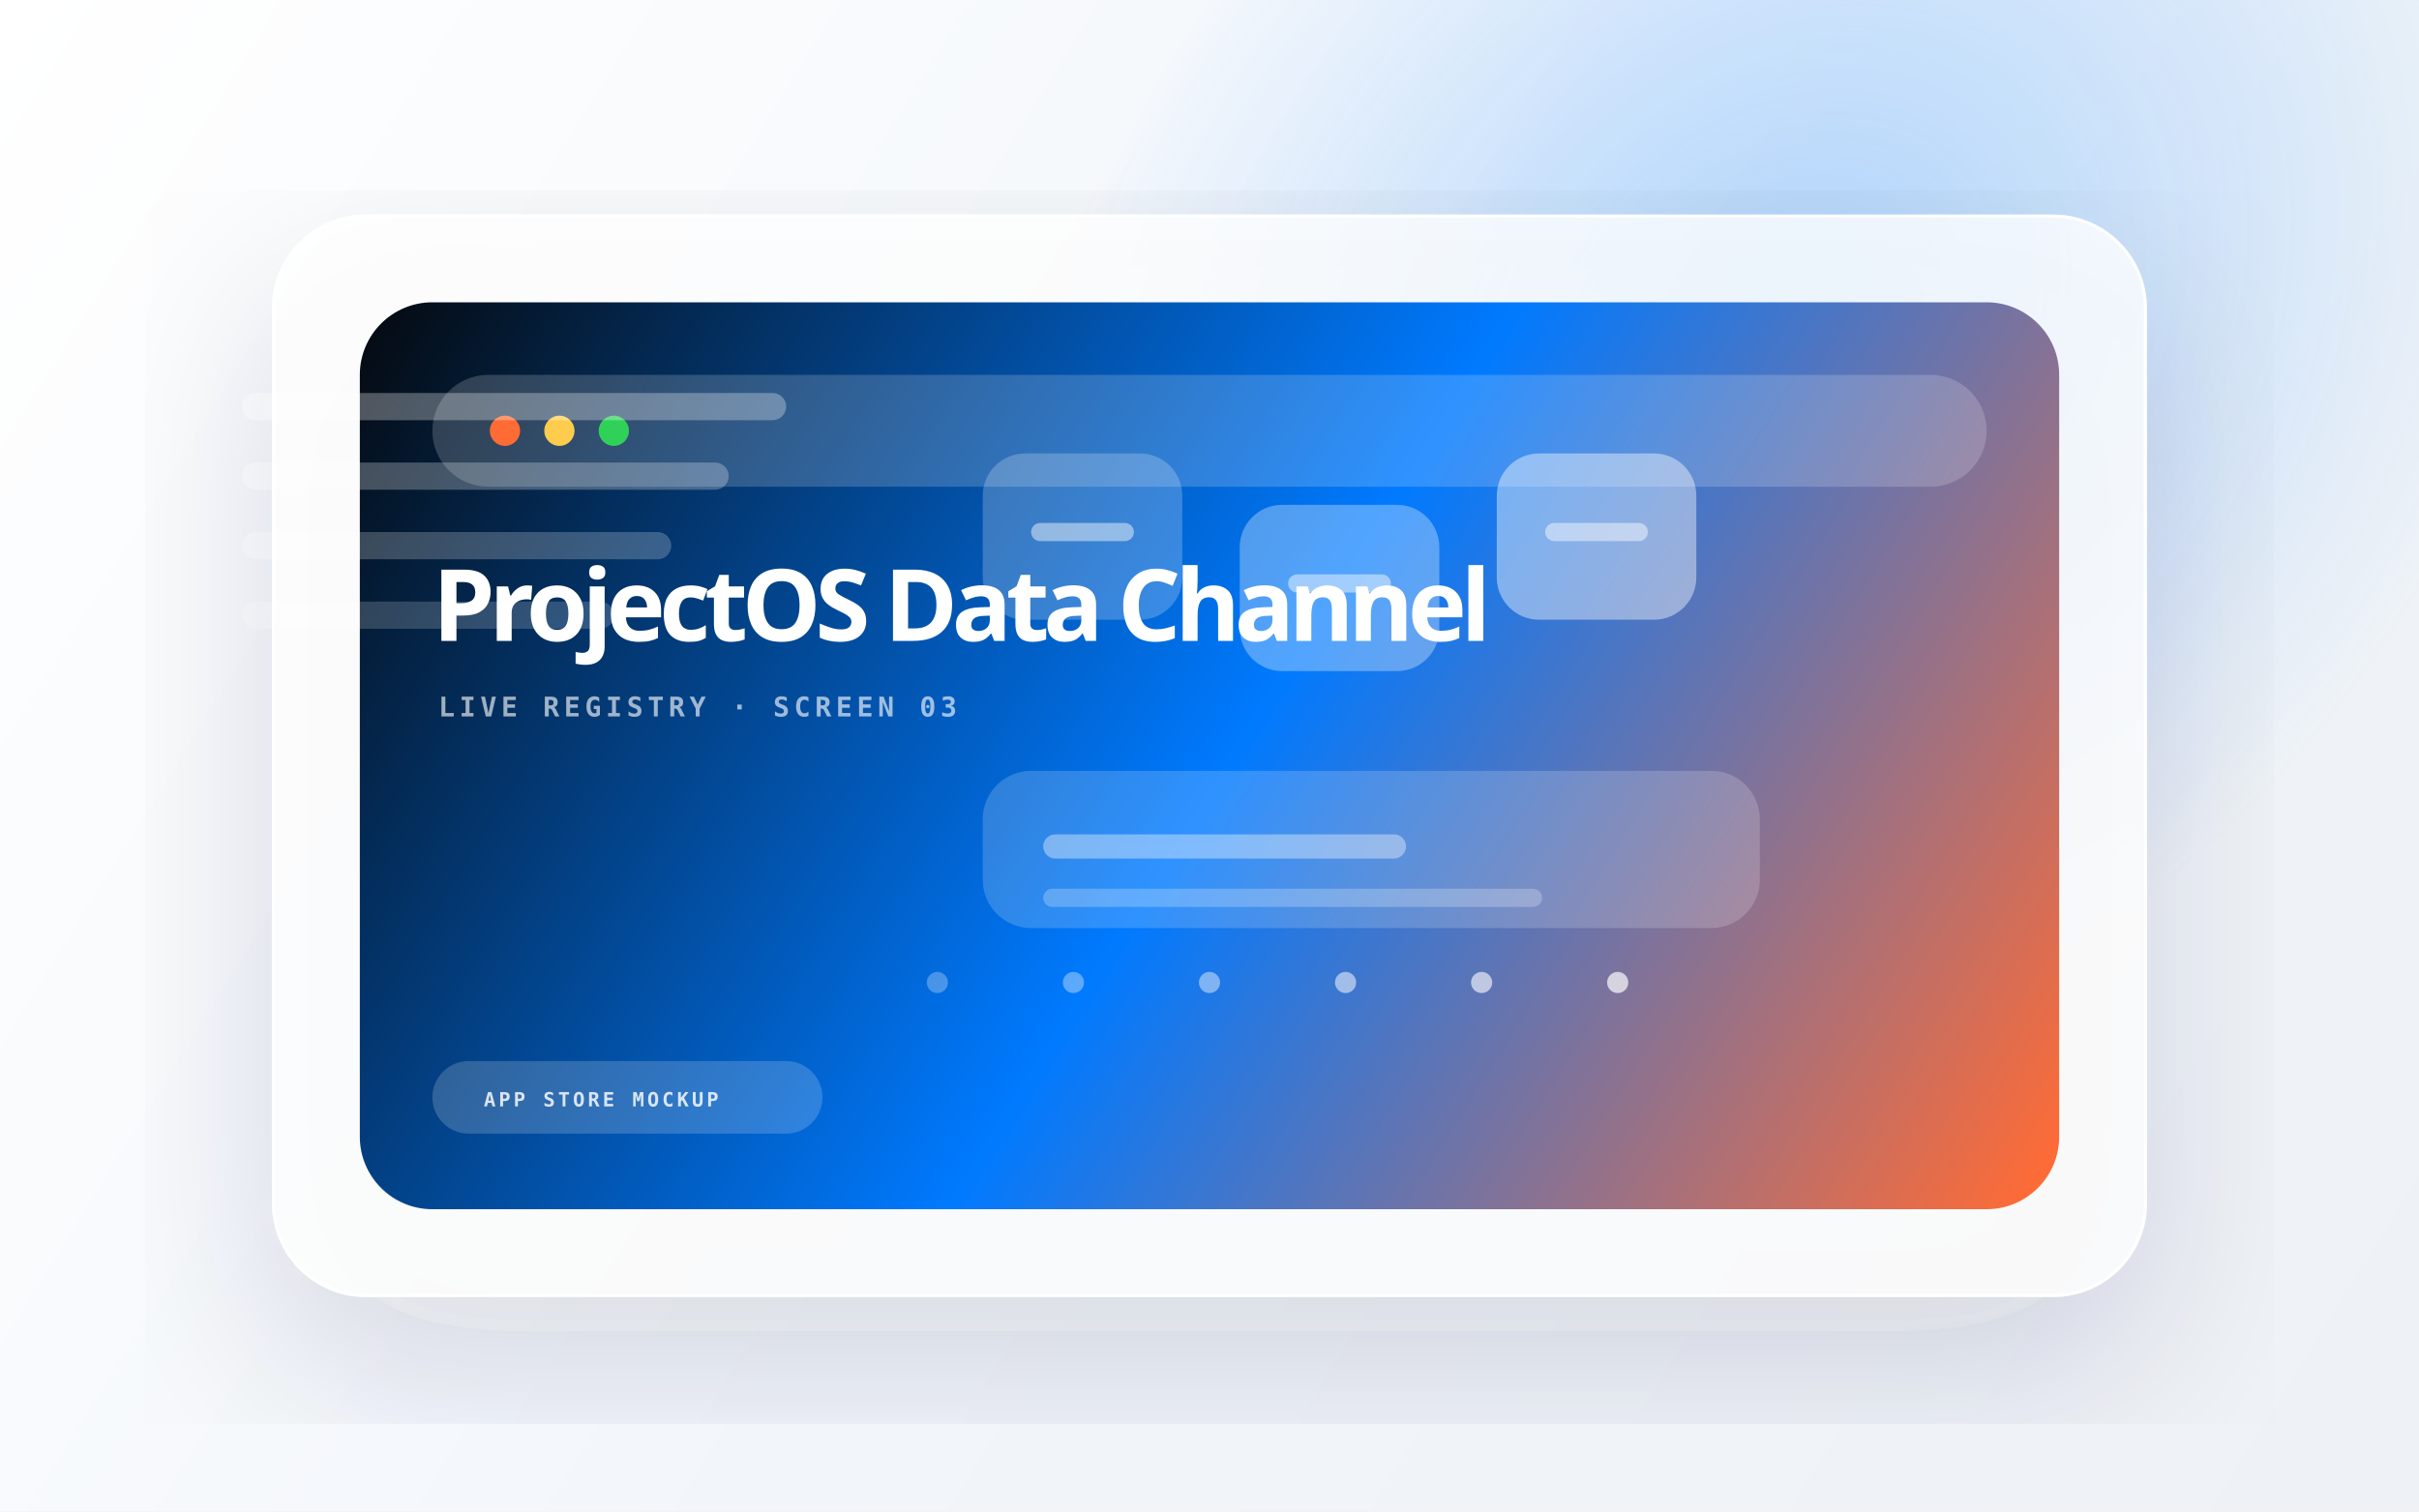
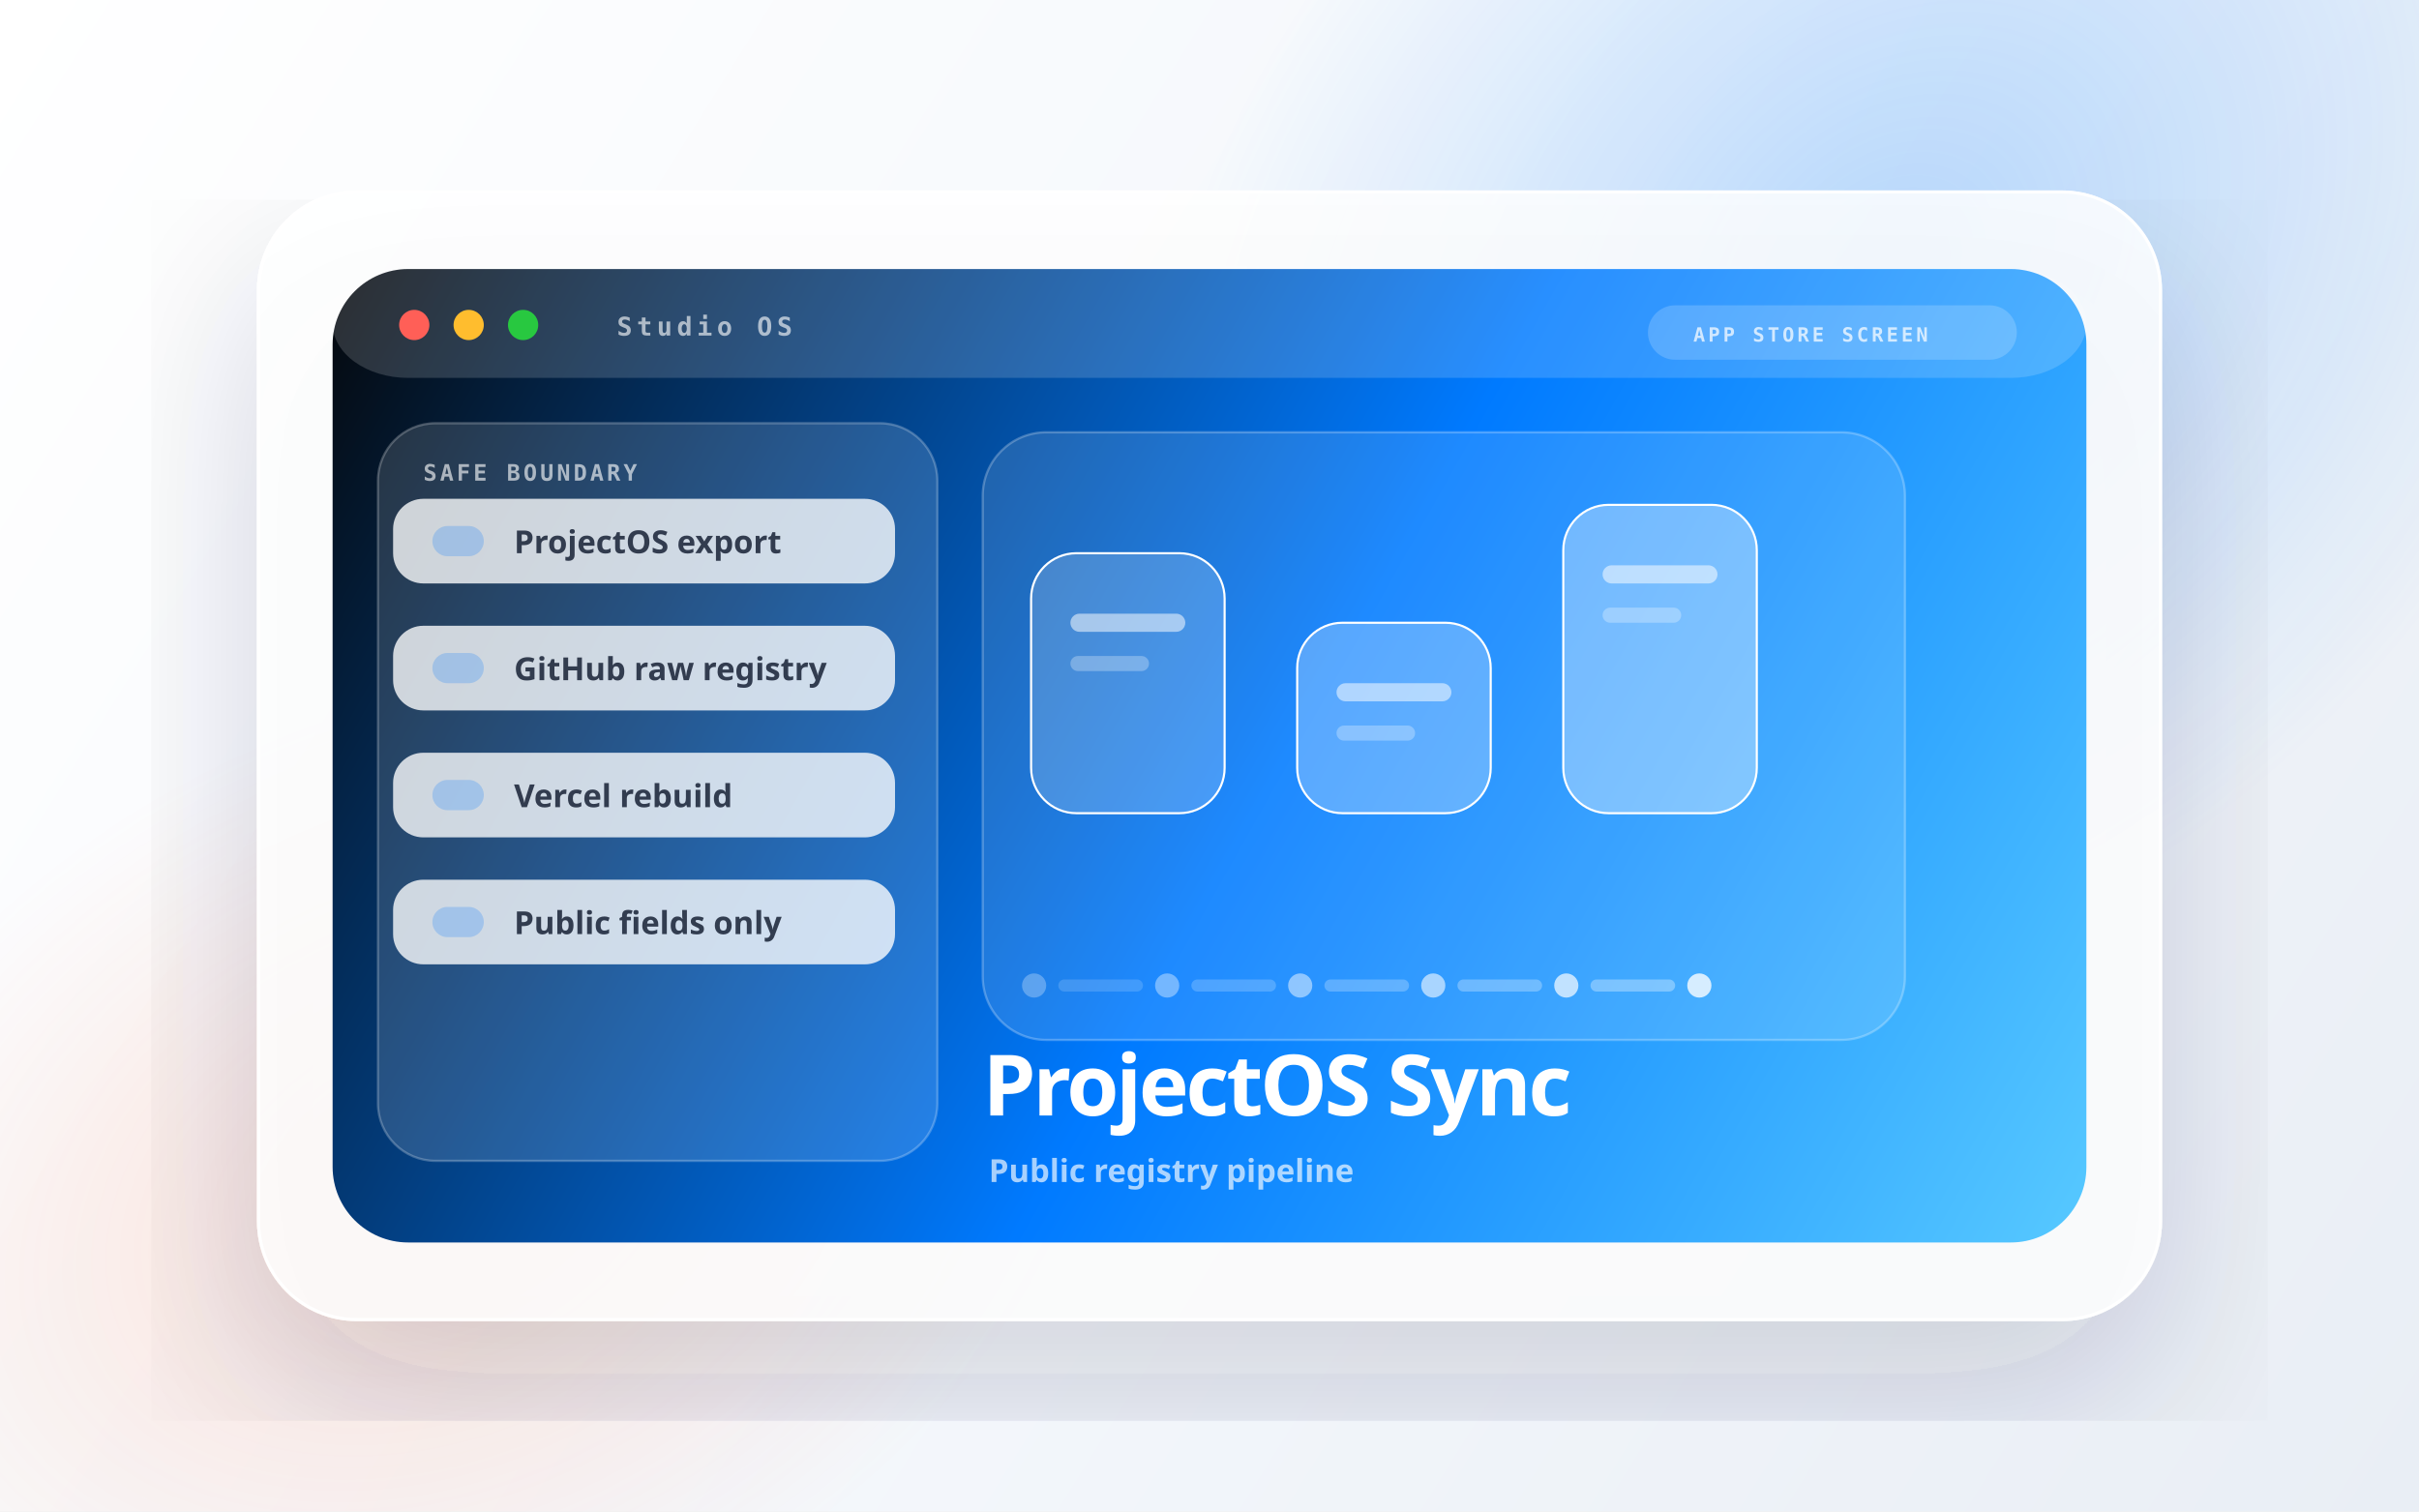
<svg xmlns="http://www.w3.org/2000/svg" width="1600" height="1000" viewBox="0 0 1600 1000" fill="none">
  <defs>
    <linearGradient id="bg" x1="0" y1="0" x2="1600" y2="1000" gradientUnits="userSpaceOnUse">
      <stop stop-color="#FFFFFF" />
-       <stop offset="0.5" stop-color="#F2F6FB" />
-       <stop offset="1" stop-color="#EEF1F5" />
+       <stop offset="0.46" stop-color="#F5F8FC" />
+       <stop offset="1" stop-color="#E9EEF5" />
    </linearGradient>
-     <linearGradient id="app" x1="250" y1="165" x2="1320" y2="835" gradientUnits="userSpaceOnUse">
+     <linearGradient id="app" x1="216" y1="182" x2="1360" y2="826" gradientUnits="userSpaceOnUse">
      <stop stop-color="#05070A" />
-       <stop offset="0.52" stop-color="#007AFF" />
-       <stop offset="1" stop-color="#FF6B35" />
+       <stop offset="0.54" stop-color="#007AFF" />
+       <stop offset="1" stop-color="#55C7FF" />
    </linearGradient>
-     <radialGradient id="halo" cx="0" cy="0" r="1" gradientUnits="userSpaceOnUse" gradientTransform="translate(1180 220) rotate(135) scale(560 440)">
-       <stop stop-color="#007AFF" stop-opacity="0.28" />
+     <radialGradient id="haloA" cx="0" cy="0" r="1" gradientUnits="userSpaceOnUse" gradientTransform="translate(1250 180) rotate(135) scale(560 420)">
+       <stop stop-color="#007AFF" stop-opacity="0.25" />
      <stop offset="1" stop-color="#007AFF" stop-opacity="0" />
    </radialGradient>
-     <filter id="shadow" x="96" y="78" width="1408" height="864" filterUnits="userSpaceOnUse" color-interpolation-filters="sRGB">
-       <feDropShadow dx="0" dy="48" stdDeviation="64" flood-color="#203044" flood-opacity="0.18" />
+     <radialGradient id="haloB" cx="0" cy="0" r="1" gradientUnits="userSpaceOnUse" gradientTransform="translate(290 790) rotate(-25) scale(460 320)">
+       <stop stop-color="#FF6B35" stop-opacity="0.18" />
+       <stop offset="1" stop-color="#FF6B35" stop-opacity="0" />
+     </radialGradient>
+     <filter id="shadow" x="100" y="80" width="1400" height="860" filterUnits="userSpaceOnUse" color-interpolation-filters="sRGB">
+       <feDropShadow dx="0" dy="52" stdDeviation="62" flood-color="#203044" flood-opacity="0.20" />
    </filter>
  </defs>
  <rect width="1600" height="1000" fill="url(#bg)" />
-   <rect width="1600" height="1000" fill="url(#halo)" />
+   <rect width="1600" height="1000" fill="url(#haloA)" />
+   <rect width="1600" height="1000" fill="url(#haloB)" />
  <g filter="url(#shadow)">
-     <rect x="180" y="142" width="1240" height="716" rx="62" fill="white" fill-opacity="0.76" />
-     <rect x="181" y="143" width="1238" height="714" rx="61" stroke="white" stroke-opacity="0.94" stroke-width="2" />
+     <rect x="170" y="126" width="1260" height="748" rx="66" fill="white" fill-opacity="0.82" />
+     <rect x="171" y="127" width="1258" height="746" rx="65" stroke="white" stroke-opacity="0.95" stroke-width="2" />
  </g>
-   <rect x="238" y="200" width="1124" height="600" rx="48" fill="url(#app)" />
-   <rect x="286" y="248" width="1028" height="74" rx="37" fill="white" fill-opacity="0.18" />
-   <circle cx="334" cy="285" r="10" fill="#FF6B35" />
-   <circle cx="370" cy="285" r="10" fill="#FFCC4D" />
-   <circle cx="406" cy="285" r="10" fill="#30D158" />
-   <text x="286" y="424" fill="white" font-family="Instrument Sans, PingFang SC, sans-serif" font-size="66" font-weight="800" letter-spacing="-4">ProjectOS Data Channel</text>
-   <text x="290" y="474" fill="white" fill-opacity="0.62" font-family="IBM Plex Mono, monospace" font-size="18" font-weight="700" letter-spacing="3">LIVE REGISTRY · SCREEN 03</text>
-   <rect x="160" y="260" width="360" height="18" rx="9" fill="white" fill-opacity="0.30" />
-   <rect x="160" y="306" width="322" height="18" rx="9" fill="white" fill-opacity="0.26" />
-   <rect x="160" y="352" width="284" height="18" rx="9" fill="white" fill-opacity="0.22" />
-   <rect x="160" y="398" width="246" height="18" rx="9" fill="white" fill-opacity="0.18" />
-   <rect x="650" y="300" width="132" height="110" rx="28" fill="white" fill-opacity="0.22" />
-   <rect x="682" y="346" width="68" height="12" rx="6" fill="white" fill-opacity="0.46" />
-   <rect x="820" y="334" width="132" height="110" rx="28" fill="white" fill-opacity="0.32" />
-   <rect x="852" y="380" width="68" height="12" rx="6" fill="white" fill-opacity="0.46" />
-   <rect x="990" y="300" width="132" height="110" rx="28" fill="white" fill-opacity="0.42" />
-   <rect x="1022" y="346" width="68" height="12" rx="6" fill="white" fill-opacity="0.46" />
-   <rect x="650" y="510" width="514" height="104" rx="32" fill="white" fill-opacity="0.18" />
-   <rect x="690" y="552" width="240" height="16" rx="8" fill="white" fill-opacity="0.38" />
-   <rect x="690" y="588" width="330" height="12" rx="6" fill="white" fill-opacity="0.24" />
-   <circle cx="620" cy="650" r="7" fill="white" fill-opacity="0.28" />
-   <circle cx="710" cy="650" r="7" fill="white" fill-opacity="0.36" />
-   <circle cx="800" cy="650" r="7" fill="white" fill-opacity="0.44" />
-   <circle cx="890" cy="650" r="7" fill="white" fill-opacity="0.52" />
-   <circle cx="980" cy="650" r="7" fill="white" fill-opacity="0.60" />
-   <circle cx="1070" cy="650" r="7" fill="white" fill-opacity="0.68" />
-   <rect x="286" y="702" width="258" height="48" rx="24" fill="white" fill-opacity="0.18" />
-   <text x="320" y="732" fill="white" fill-opacity="0.82" font-family="IBM Plex Mono, monospace" font-size="13" font-weight="800" letter-spacing="2">APP STORE MOCKUP</text>
+   <rect x="220" y="178" width="1160" height="644" rx="50" fill="url(#app)" />
+   <rect x="220" y="178" width="1160" height="72" rx="50" fill="white" fill-opacity="0.16" />
+   <circle cx="274" cy="215" r="10" fill="#FF5F57" />
+   <circle cx="310" cy="215" r="10" fill="#FFBD2E" />
+   <circle cx="346" cy="215" r="10" fill="#28C840" />
+   <text x="408" y="222" fill="#FFFFFF" fill-opacity="0.62" font-family="IBM Plex Mono, monospace" font-size="17" font-weight="800" letter-spacing="3">Studio OS</text>
+   <rect x="250" y="280" width="370" height="488" rx="38" fill="white" fill-opacity="0.14" stroke="white" stroke-opacity="0.24" stroke-width="1.5" />
+   <text x="280" y="318" fill="#FFFFFF" fill-opacity="0.62" font-family="IBM Plex Mono, monospace" font-size="15" font-weight="800" letter-spacing="2">SAFE BOUNDARY</text>
+   <rect x="260" y="330" width="332" height="56" rx="20" fill="#FFFFFF" fill-opacity="0.78" />
+   <rect x="286" y="348" width="34" height="20" rx="10" fill="#007AFF" fill-opacity="0.22" />
+   <text x="340" y="366" fill="#162033" fill-opacity="0.84" font-family="Instrument Sans, PingFang SC, sans-serif" font-size="21" font-weight="700" letter-spacing="0">ProjectOS export</text>
+   <rect x="260" y="414" width="332" height="56" rx="20" fill="#FFFFFF" fill-opacity="0.78" />
+   <rect x="286" y="432" width="34" height="20" rx="10" fill="#007AFF" fill-opacity="0.22" />
+   <text x="340" y="450" fill="#162033" fill-opacity="0.84" font-family="Instrument Sans, PingFang SC, sans-serif" font-size="21" font-weight="700" letter-spacing="0">GitHub raw registry</text>
+   <rect x="260" y="498" width="332" height="56" rx="20" fill="#FFFFFF" fill-opacity="0.78" />
+   <rect x="286" y="516" width="34" height="20" rx="10" fill="#007AFF" fill-opacity="0.22" />
+   <text x="340" y="534" fill="#162033" fill-opacity="0.84" font-family="Instrument Sans, PingFang SC, sans-serif" font-size="21" font-weight="700" letter-spacing="0">Vercel rebuild</text>
+   <rect x="260" y="582" width="332" height="56" rx="20" fill="#FFFFFF" fill-opacity="0.78" />
+   <rect x="286" y="600" width="34" height="20" rx="10" fill="#007AFF" fill-opacity="0.22" />
+   <text x="340" y="618" fill="#162033" fill-opacity="0.84" font-family="Instrument Sans, PingFang SC, sans-serif" font-size="21" font-weight="700" letter-spacing="0">Public fields only</text>
+   <rect x="650" y="286" width="610" height="402" rx="42" fill="white" fill-opacity="0.12" stroke="white" stroke-opacity="0.25" stroke-width="1.5" />
+   <rect x="682" y="366" width="128" height="172" rx="30" fill="#FFFFFF" fill-opacity="0.18" stroke="#FFFFFF" stroke-width="1.4" />
+   <rect x="708" y="406" width="76" height="12" rx="6" fill="#FFFFFF" fill-opacity="0.52" />
+   <rect x="708" y="434" width="52" height="10" rx="5" fill="#FFFFFF" fill-opacity="0.28" />
+   <rect x="858" y="412" width="128" height="126" rx="30" fill="#FFFFFF" fill-opacity="0.26" stroke="#FFFFFF" stroke-width="1.4" />
+   <rect x="884" y="452" width="76" height="12" rx="6" fill="#FFFFFF" fill-opacity="0.52" />
+   <rect x="884" y="480" width="52" height="10" rx="5" fill="#FFFFFF" fill-opacity="0.28" />
+   <rect x="1034" y="334" width="128" height="204" rx="30" fill="#FFFFFF" fill-opacity="0.34" stroke="#FFFFFF" stroke-width="1.4" />
+   <rect x="1060" y="374" width="76" height="12" rx="6" fill="#FFFFFF" fill-opacity="0.52" />
+   <rect x="1060" y="402" width="52" height="10" rx="5" fill="#FFFFFF" fill-opacity="0.28" />
+   <circle cx="684" cy="652" r="8" fill="white" fill-opacity="0.28" />
+   <rect x="700" y="648" width="56" height="8" rx="4" fill="#FFFFFF" fill-opacity="0.16" />
+   <circle cx="772" cy="652" r="8" fill="white" fill-opacity="0.38" />
+   <rect x="788" y="648" width="56" height="8" rx="4" fill="#FFFFFF" fill-opacity="0.2" />
+   <circle cx="860" cy="652" r="8" fill="white" fill-opacity="0.48" />
+   <rect x="876" y="648" width="56" height="8" rx="4" fill="#FFFFFF" fill-opacity="0.24" />
+   <circle cx="948" cy="652" r="8" fill="white" fill-opacity="0.58" />
+   <rect x="964" y="648" width="56" height="8" rx="4" fill="#FFFFFF" fill-opacity="0.28" />
+   <circle cx="1036" cy="652" r="8" fill="white" fill-opacity="0.68" />
+   <rect x="1052" y="648" width="56" height="8" rx="4" fill="#FFFFFF" fill-opacity="0.32" />
+   <circle cx="1124" cy="652" r="8" fill="white" fill-opacity="0.78" />
+   <text x="650" y="738" fill="#FFFFFF" fill-opacity="1" font-family="Instrument Sans, PingFang SC, sans-serif" font-size="56" font-weight="850" letter-spacing="-2">ProjectOS Sync</text>
+   <text x="654" y="782" fill="#FFFFFF" fill-opacity="0.66" font-family="Instrument Sans, PingFang SC, sans-serif" font-size="21" font-weight="650" letter-spacing="0">Public registry pipeline</text>
+   <rect x="1090" y="202" width="244" height="36" rx="18" fill="white" fill-opacity="0.18" />
+   <text x="1120" y="226" fill="#FFFFFF" fill-opacity="0.72" font-family="IBM Plex Mono, monospace" font-size="13" font-weight="800" letter-spacing="2">APP STORE SCREEN</text>
</svg>
